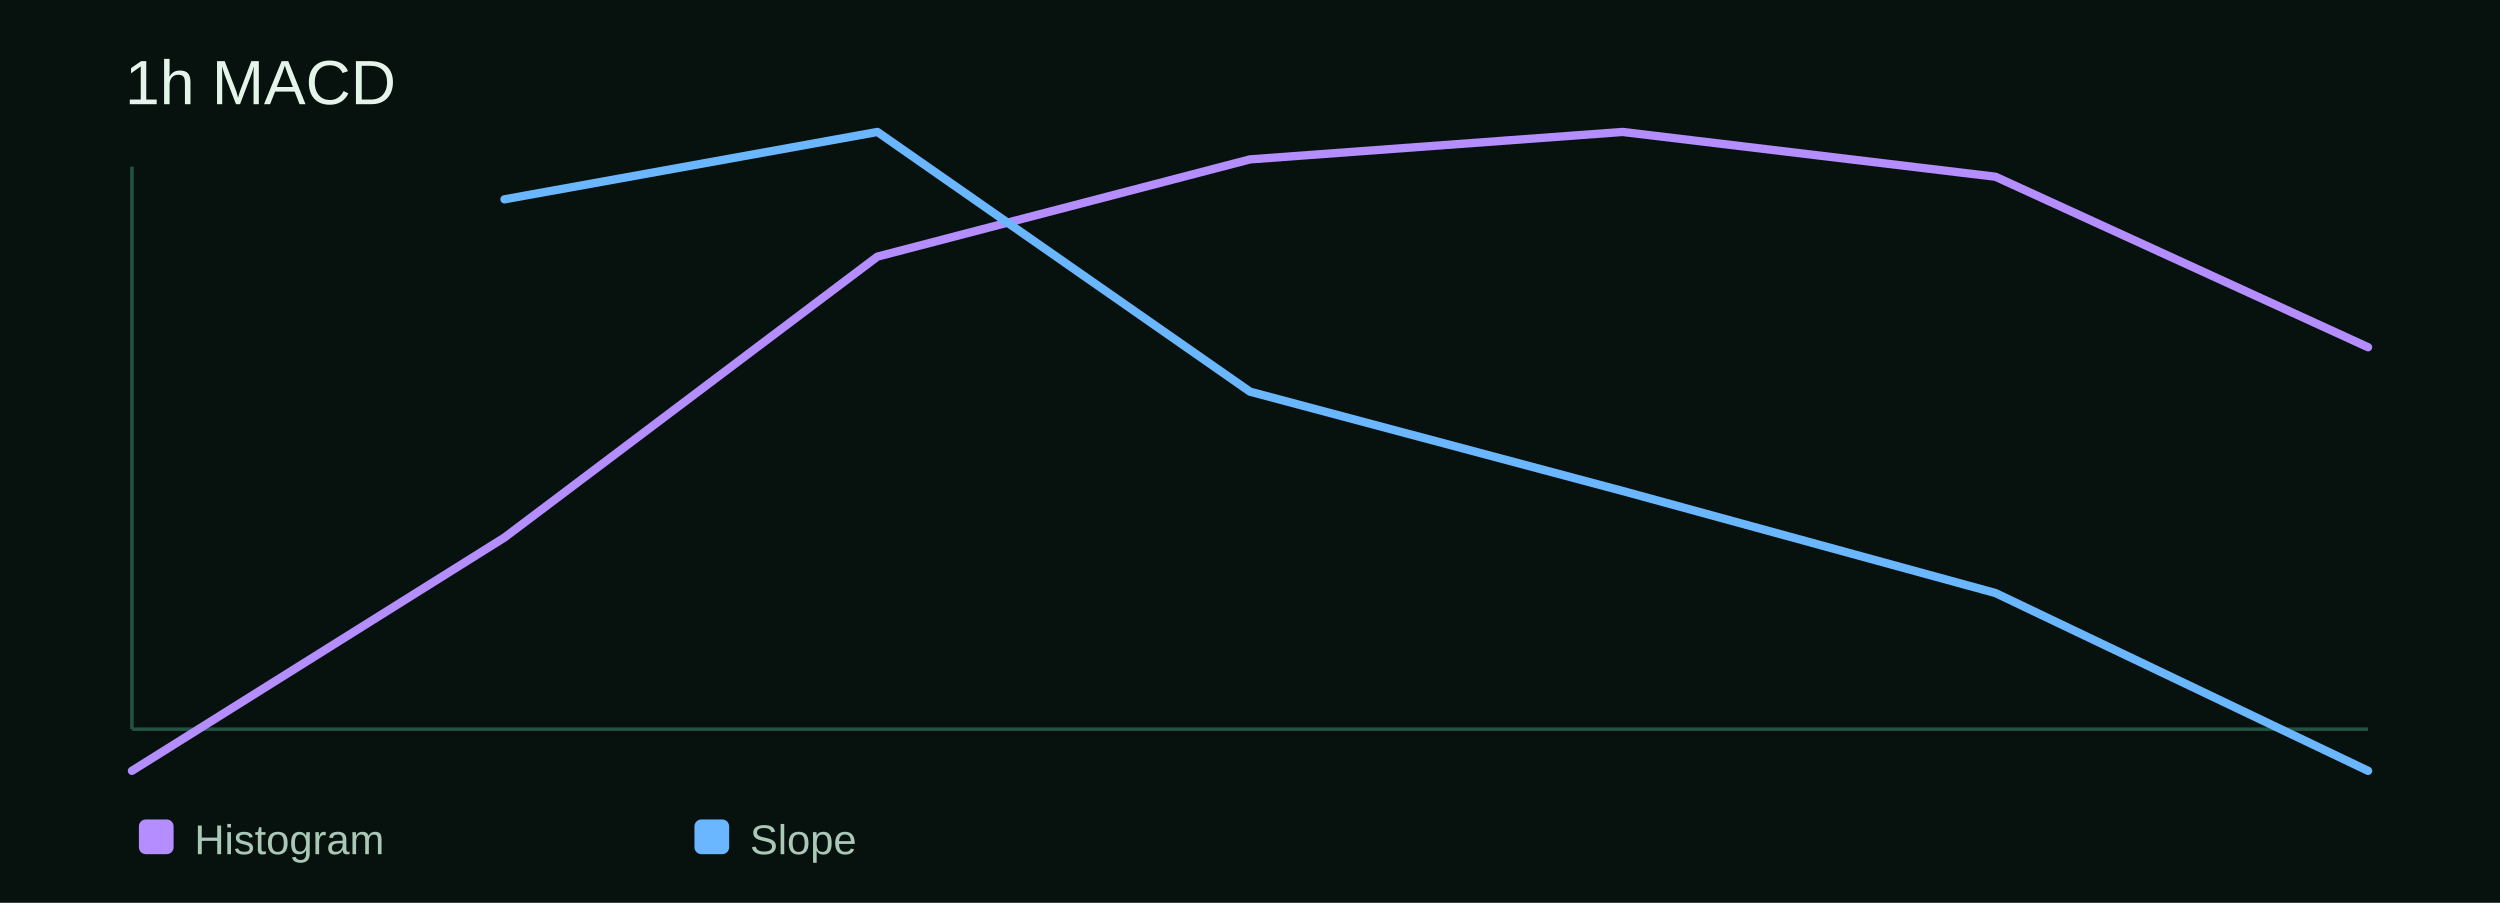
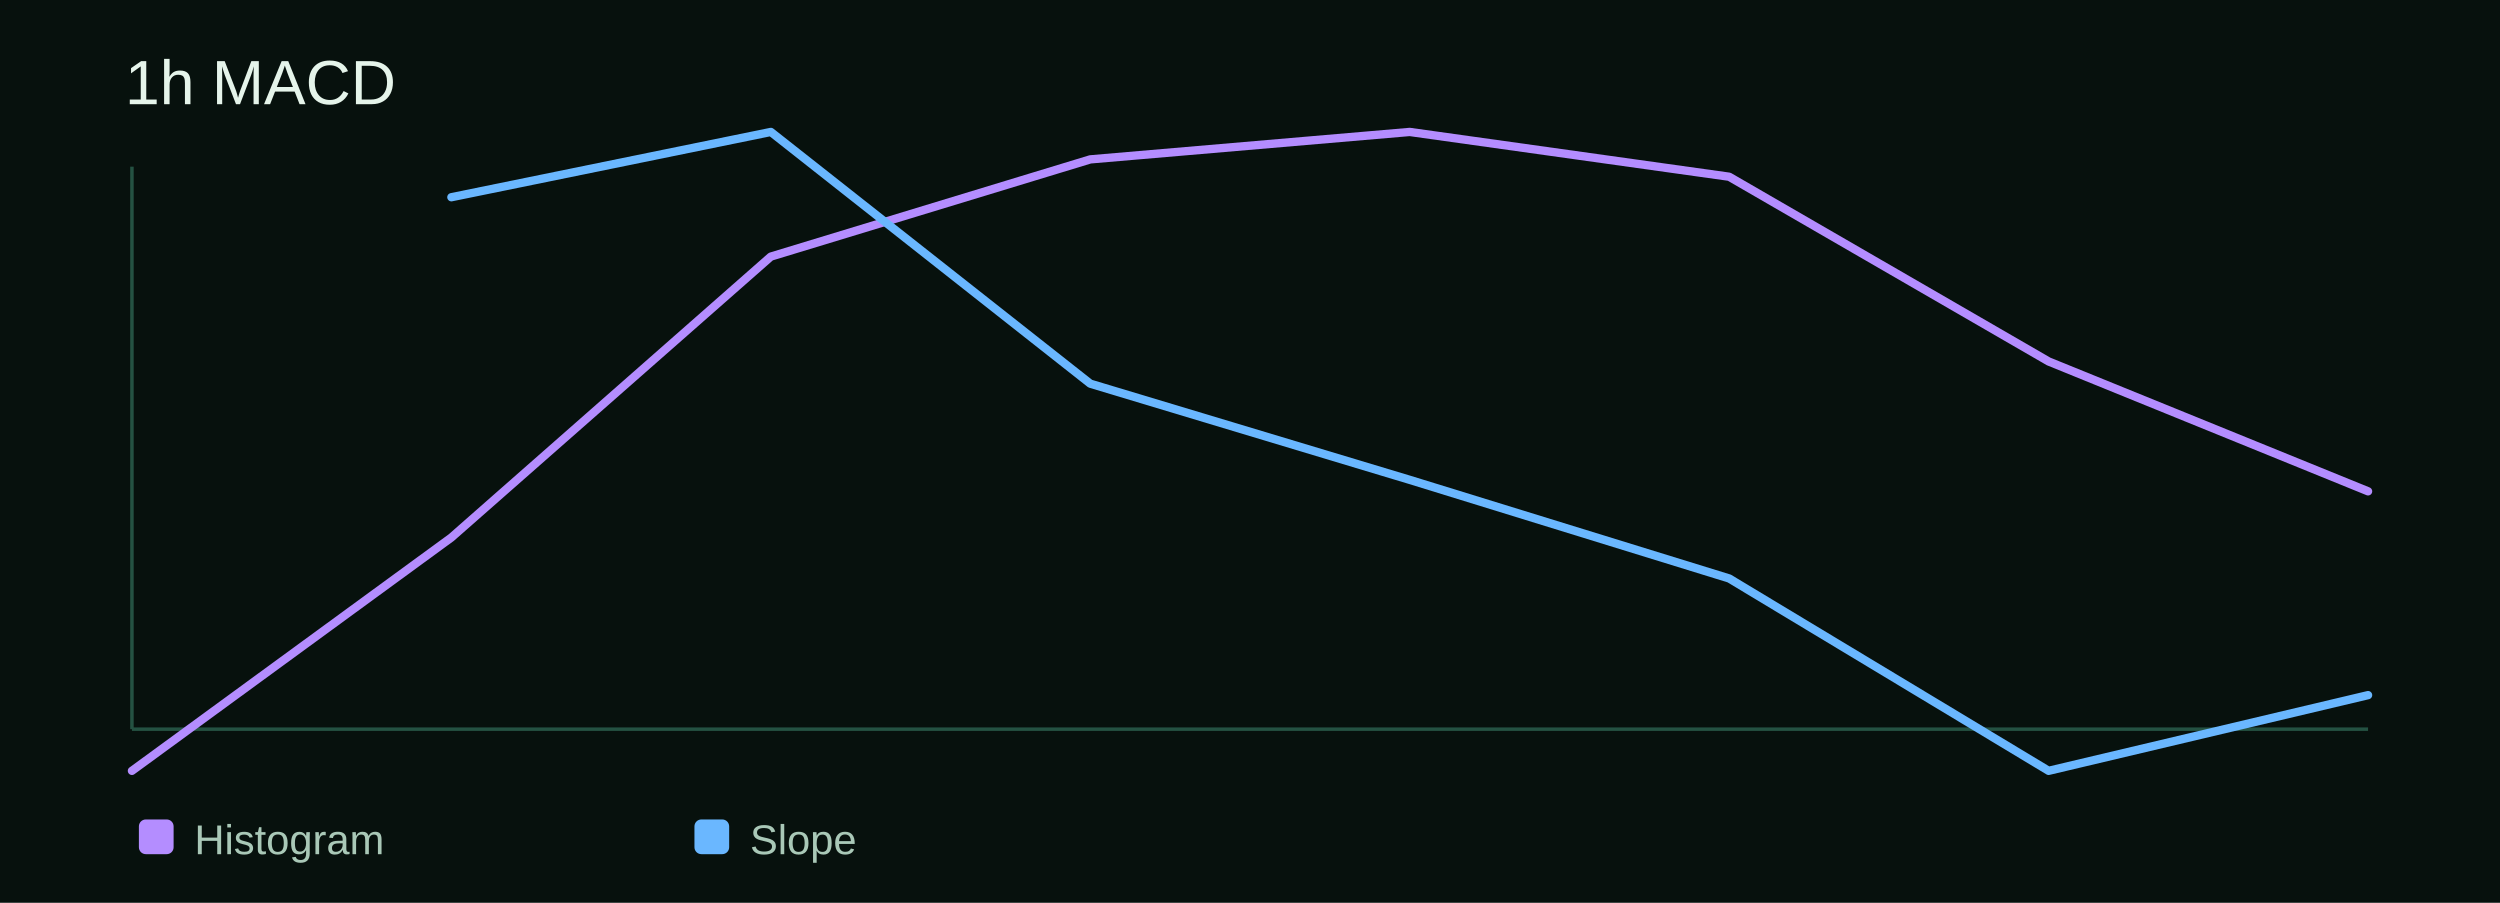
<svg xmlns="http://www.w3.org/2000/svg" width="720" height="260" viewBox="0 0 720 260" role="img" aria-label="1h MACD">
  <rect width="720" height="260" fill="#07110d" />
  <text x="36" y="30" fill="#e5f4ea" font-family="Arial, sans-serif" font-size="18">1h MACD</text>
  <line x1="38" y1="210" x2="682" y2="210" stroke="#245242" stroke-width="1" />
  <line x1="38" y1="48" x2="38" y2="210" stroke="#245242" stroke-width="1" />
-   <polyline points="38,222 145.3,154.8 252.7,73.9 360,45.9 467.3,38 574.7,50.9 682,100" fill="none" stroke="#b48dff" stroke-width="2.4" stroke-linecap="round" stroke-linejoin="round" />
-   <polyline points="145.3,57.4 252.7,38 360,112.8 467.3,141.4 574.7,170.8 682,222" fill="none" stroke="#6ab7ff" stroke-width="2.4" stroke-linecap="round" stroke-linejoin="round" />
+   <polyline points="38,222 130,154.8 222,73.9 314,45.9 406,38 498,50.9 590,104.1 682,141.5" fill="none" stroke="#b48dff" stroke-width="2.4" stroke-linecap="round" stroke-linejoin="round" />
+   <polyline points="130,56.8 222,38 314,110.5 406,138.2 498,166.6 590,222 682,200.2" fill="none" stroke="#6ab7ff" stroke-width="2.4" stroke-linecap="round" stroke-linejoin="round" />
  <g fill="#a9c8b7" font-family="Arial, sans-serif" font-size="12">
    <g transform="translate(40 236)">
      <rect width="10" height="10" fill="#b48dff" rx="2" />
      <text x="16" y="10">Histogram</text>
    </g>
    <g transform="translate(200 236)">
      <rect width="10" height="10" fill="#6ab7ff" rx="2" />
      <text x="16" y="10">Slope</text>
    </g>
  </g>
</svg>
